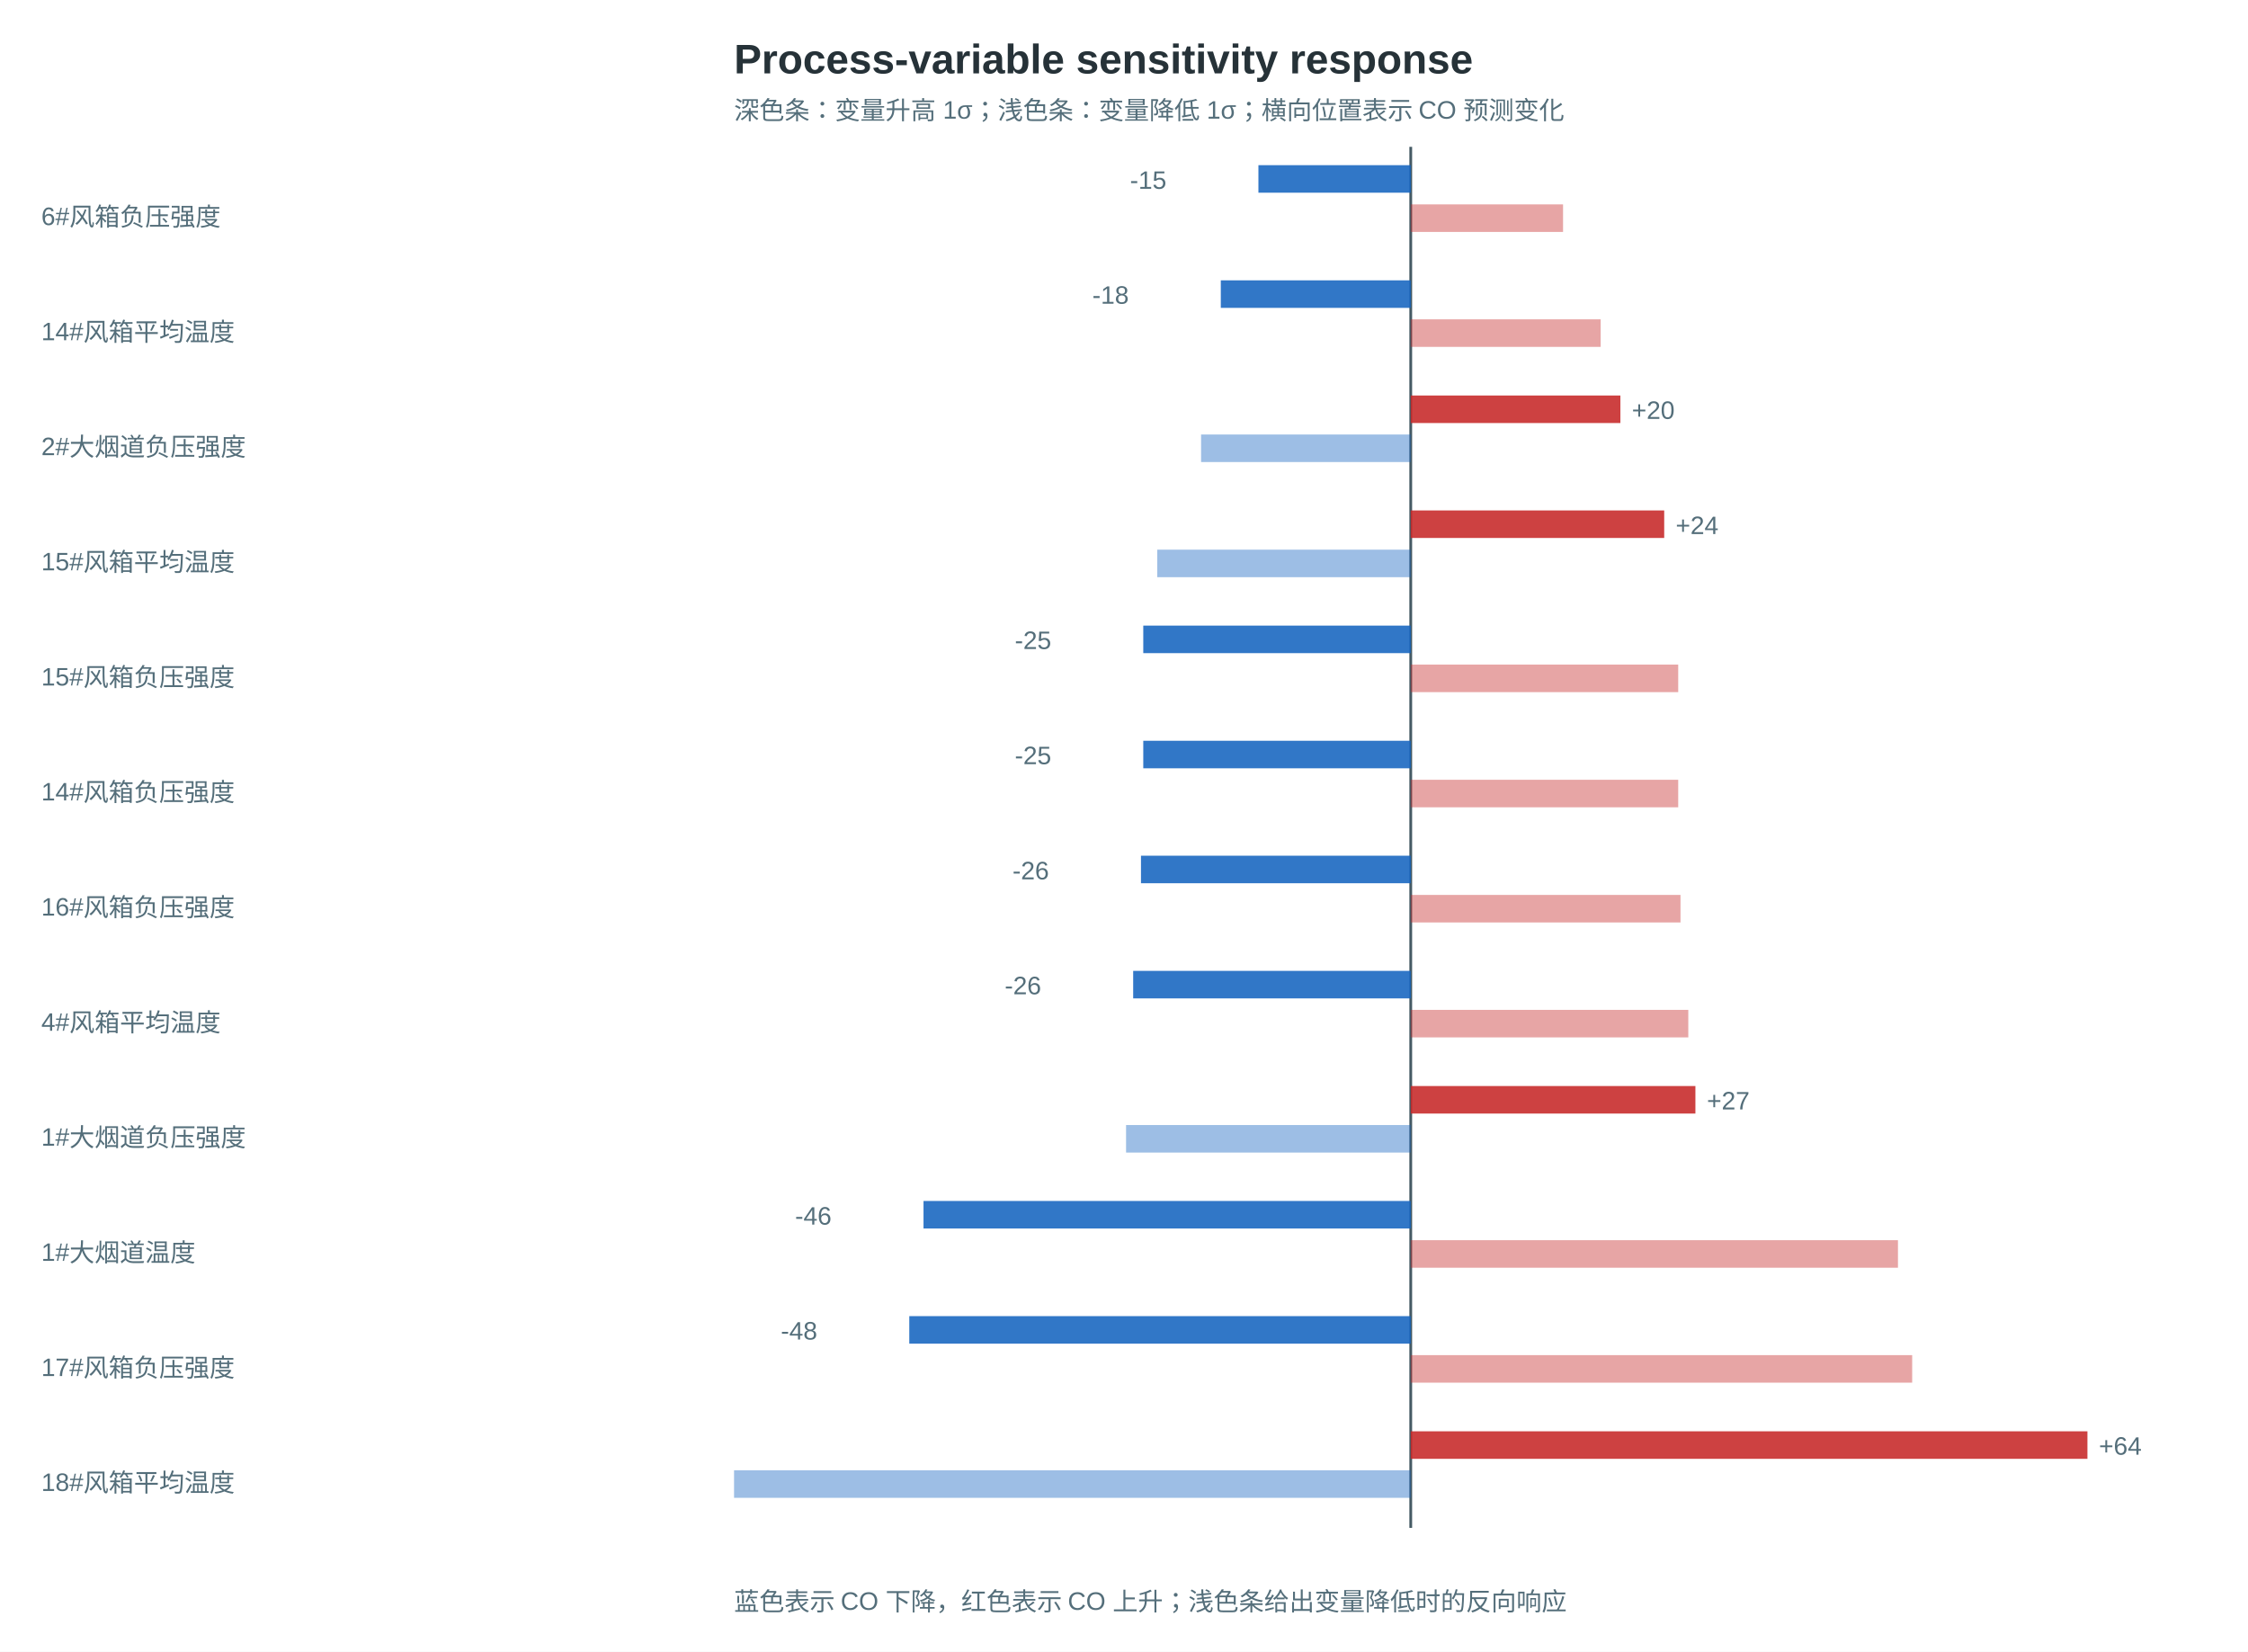
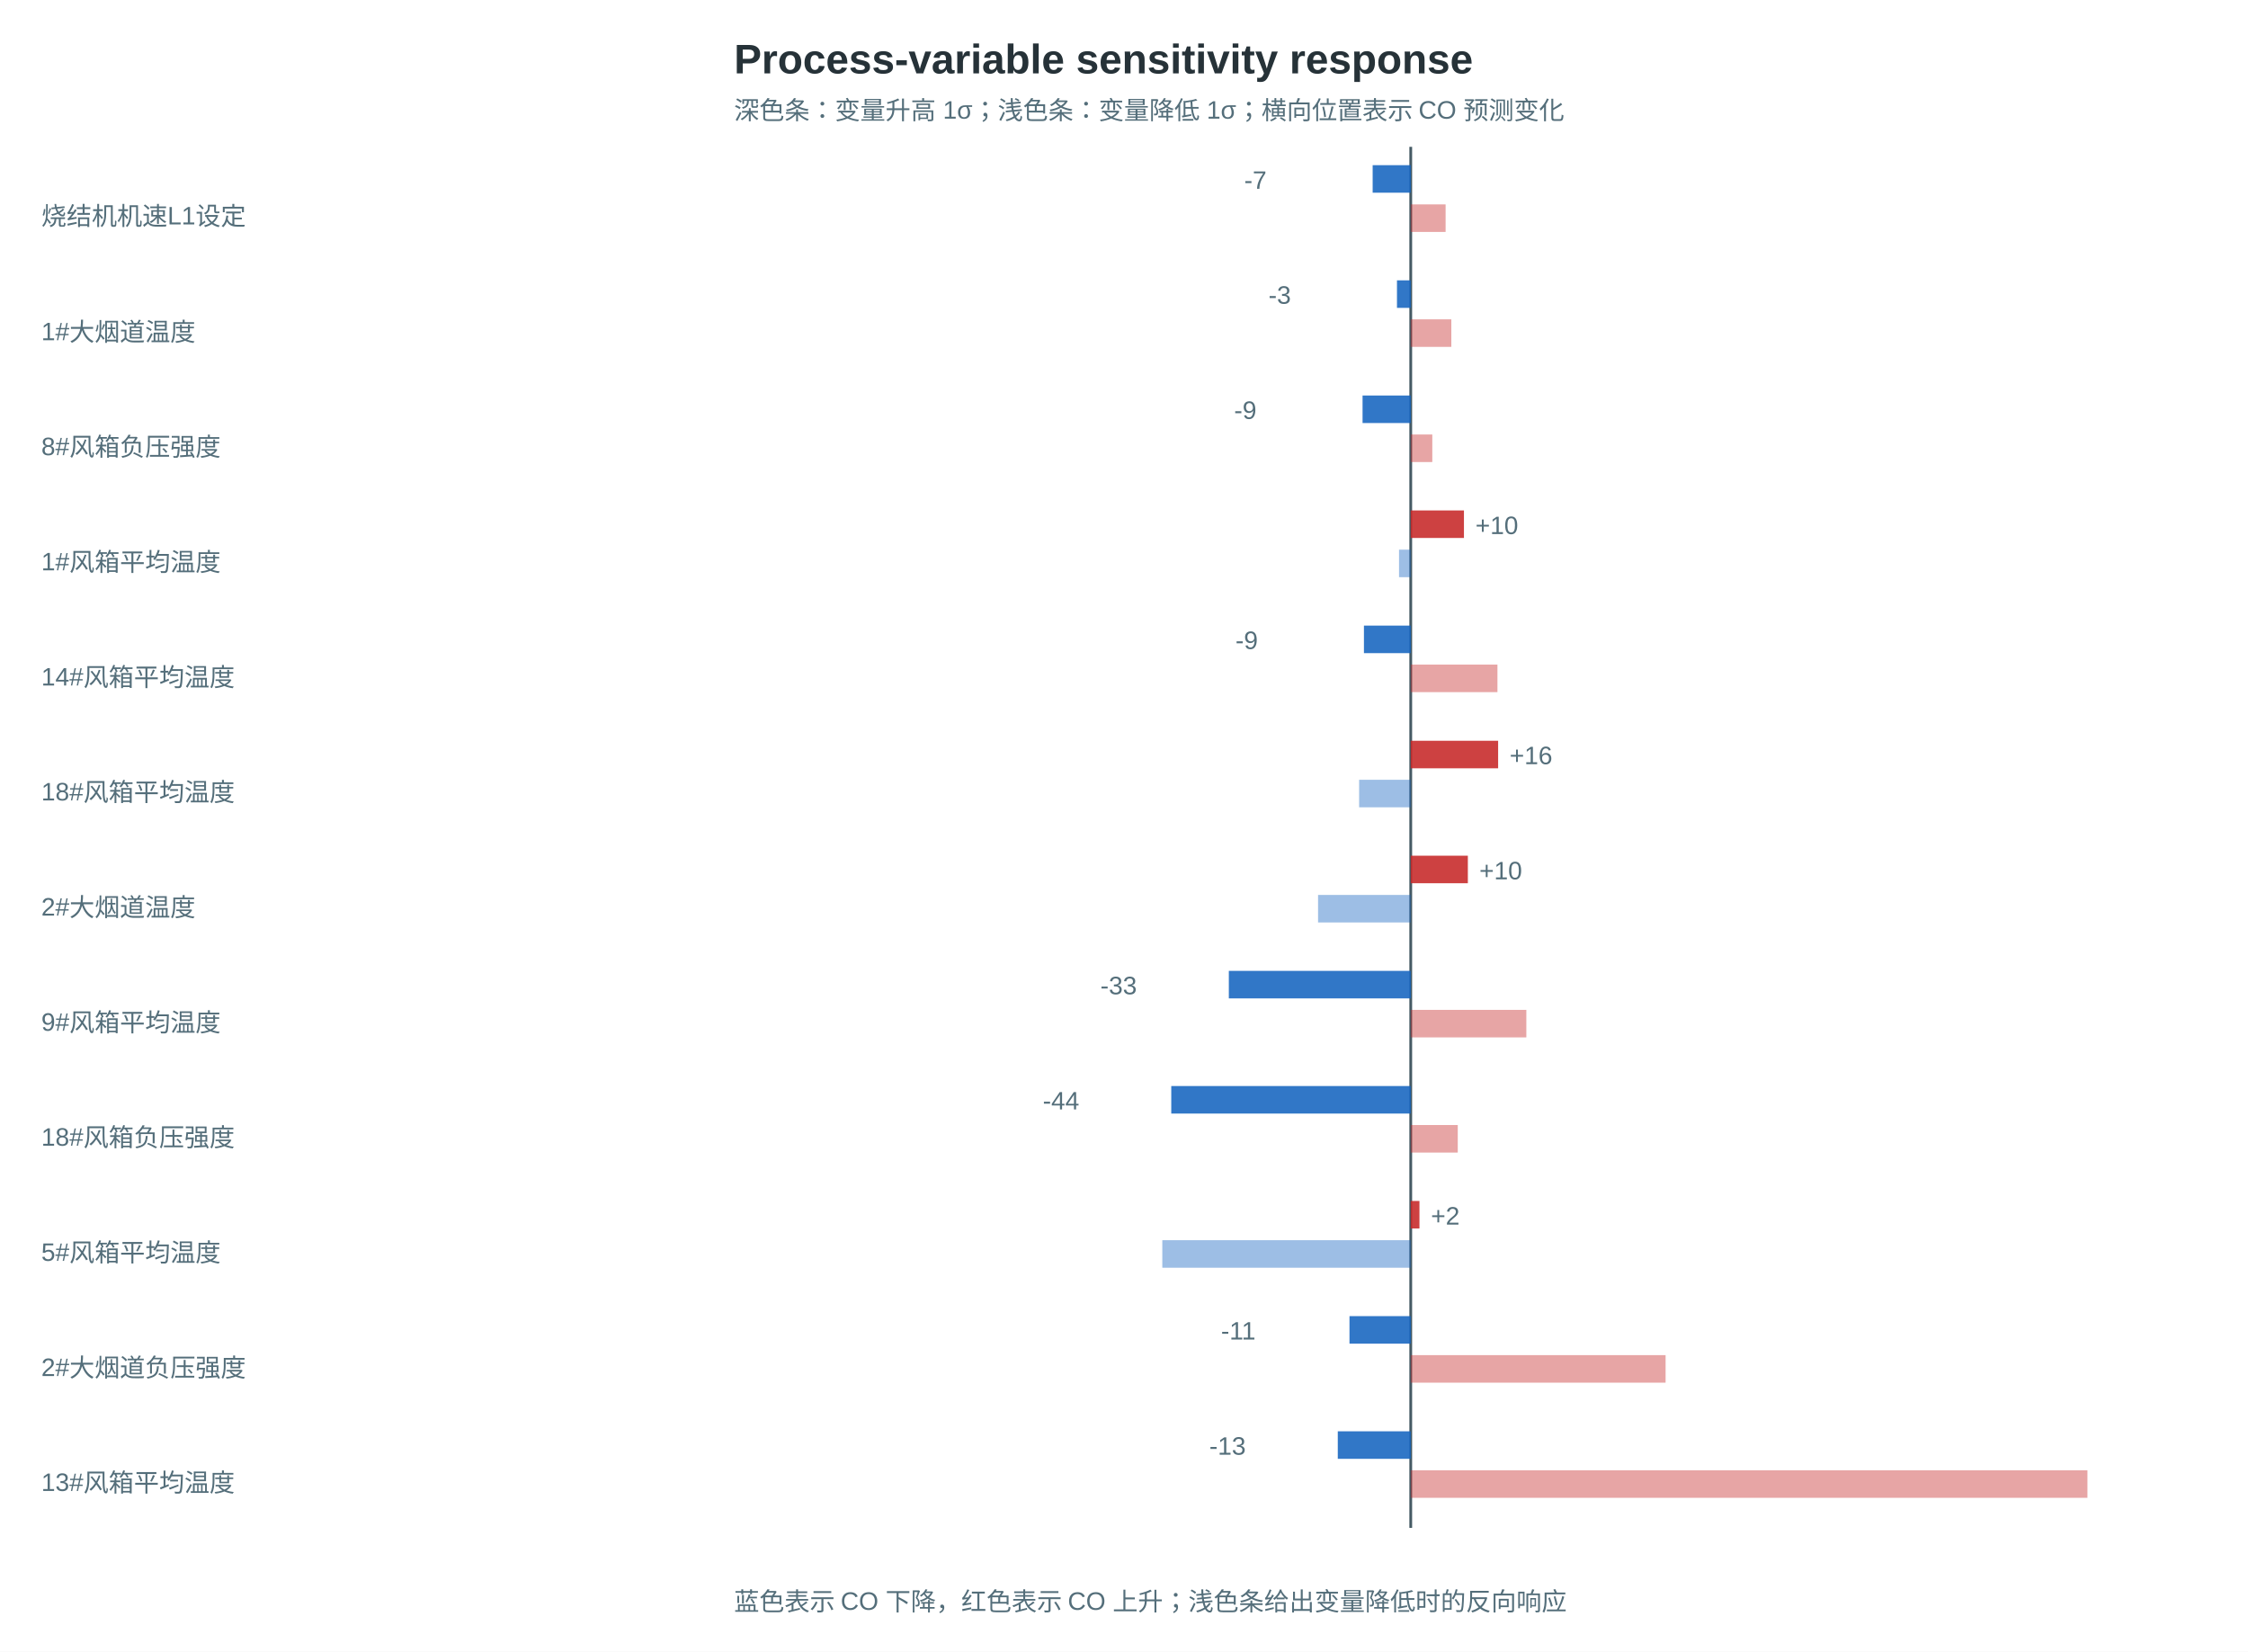
<svg xmlns="http://www.w3.org/2000/svg" width="980" height="720" viewBox="0 0 980 720">
  <rect width="100%" height="100%" fill="#ffffff" />
  <style>text{font-family:Arial,Microsoft YaHei,sans-serif;font-size:13px;fill:#263238}.title{font-size:18px;font-weight:700}.small{font-size:11px;fill:#546E7A}.axis{stroke:#607D8B;stroke-width:1}.grid{stroke:#ECEFF1;stroke-width:1}.line1{fill:none;stroke:#1565C0;stroke-width:2}.line2{fill:none;stroke:#EF6C00;stroke-width:2}.line3{fill:none;stroke:#2E7D32;stroke-width:2}.bar{fill:#26A69A}.dot1{fill:#1565C0;opacity:.68}.dot2{fill:#EF6C00;opacity:.62}</style>
  <text x="320" y="32" class="title">Process-variable sensitivity response</text>
  <text x="320" y="52" class="small">深色条：变量升高 1σ；浅色条：变量降低 1σ；横向位置表示 CO 预测变化</text>
  <line x1="615.0" y1="64" x2="615.0" y2="666" stroke="#455A64" stroke-width="1.2" />
-   <text x="18" y="98.1" class="small">6#风箱负压强度</text>
-   <rect x="548.6" y="72.0" width="66.4" height="12.0" fill="#1565C0" opacity="0.88" />
-   <text x="492.6" y="82.3" class="small">-15</text>
-   <rect x="615.0" y="89.1" width="66.4" height="12.0" fill="#C62828" opacity="0.42" />
-   <text x="18" y="148.3" class="small">14#风箱平均温度</text>
-   <rect x="532.2" y="122.2" width="82.8" height="12.0" fill="#1565C0" opacity="0.88" />
-   <text x="476.2" y="132.4" class="small">-18</text>
-   <rect x="615.0" y="139.2" width="82.8" height="12.0" fill="#C62828" opacity="0.42" />
-   <text x="18" y="198.4" class="small">2#大烟道负压强度</text>
-   <rect x="615.0" y="172.4" width="91.4" height="12.0" fill="#C62828" opacity="0.88" />
-   <text x="711.4" y="182.6" class="small">+20</text>
-   <rect x="523.6" y="189.4" width="91.4" height="12.0" fill="#1565C0" opacity="0.42" />
-   <text x="18" y="248.6" class="small">15#风箱平均温度</text>
-   <rect x="615.0" y="222.5" width="110.5" height="12.0" fill="#C62828" opacity="0.88" />
-   <text x="730.5" y="232.8" class="small">+24</text>
-   <rect x="504.5" y="239.6" width="110.5" height="12.0" fill="#1565C0" opacity="0.42" />
-   <text x="18" y="298.8" class="small">15#风箱负压强度</text>
-   <rect x="498.4" y="272.7" width="116.6" height="12.0" fill="#1565C0" opacity="0.88" />
-   <text x="442.4" y="282.9" class="small">-25</text>
-   <rect x="615.0" y="289.7" width="116.6" height="12.0" fill="#C62828" opacity="0.42" />
-   <text x="18" y="348.9" class="small">14#风箱负压强度</text>
-   <rect x="498.4" y="322.9" width="116.6" height="12.0" fill="#1565C0" opacity="0.88" />
-   <text x="442.4" y="333.1" class="small">-25</text>
-   <rect x="615.0" y="339.9" width="116.6" height="12.0" fill="#C62828" opacity="0.42" />
-   <text x="18" y="399.1" class="small">16#风箱负压强度</text>
-   <rect x="497.4" y="373.0" width="117.6" height="12.0" fill="#1565C0" opacity="0.88" />
-   <text x="441.4" y="383.3" class="small">-26</text>
-   <rect x="615.0" y="390.1" width="117.6" height="12.0" fill="#C62828" opacity="0.42" />
-   <text x="18" y="449.3" class="small">4#风箱平均温度</text>
-   <rect x="494.0" y="423.2" width="121.0" height="12.0" fill="#1565C0" opacity="0.88" />
-   <text x="438.0" y="433.4" class="small">-26</text>
-   <rect x="615.0" y="440.2" width="121.0" height="12.0" fill="#C62828" opacity="0.42" />
-   <text x="18" y="499.4" class="small">1#大烟道负压强度</text>
-   <rect x="615.0" y="473.4" width="124.1" height="12.0" fill="#C62828" opacity="0.88" />
-   <text x="744.1" y="483.6" class="small">+27</text>
-   <rect x="490.9" y="490.4" width="124.1" height="12.0" fill="#1565C0" opacity="0.42" />
-   <text x="18" y="549.6" class="small">1#大烟道温度</text>
-   <rect x="402.6" y="523.5" width="212.4" height="12.0" fill="#1565C0" opacity="0.88" />
-   <text x="346.6" y="533.8" class="small">-46</text>
-   <rect x="615.0" y="540.6" width="212.4" height="12.0" fill="#C62828" opacity="0.42" />
-   <text x="18" y="599.8" class="small">17#风箱负压强度</text>
-   <rect x="396.4" y="573.7" width="218.6" height="12.0" fill="#1565C0" opacity="0.88" />
-   <text x="340.4" y="583.9" class="small">-48</text>
-   <rect x="615.0" y="590.7" width="218.6" height="12.0" fill="#C62828" opacity="0.42" />
-   <text x="18" y="649.9" class="small">18#风箱平均温度</text>
-   <rect x="615.0" y="623.9" width="295.0" height="12.0" fill="#C62828" opacity="0.88" />
-   <text x="915.0" y="634.1" class="small">+64</text>
-   <rect x="320.0" y="640.9" width="295.0" height="12.0" fill="#1565C0" opacity="0.42" />
+   <text x="18" y="98.1" class="small">烧结机机速L1设定</text>
+   <rect x="598.4" y="72.0" width="16.6" height="12.0" fill="#1565C0" opacity="0.88" />
+   <text x="542.4" y="82.3" class="small">-7</text>
+   <rect x="615.0" y="89.1" width="15.2" height="12.0" fill="#C62828" opacity="0.42" />
+   <text x="18" y="148.3" class="small">1#大烟道温度</text>
+   <rect x="609.0" y="122.2" width="6.0" height="12.0" fill="#1565C0" opacity="0.88" />
+   <text x="553.0" y="132.4" class="small">-3</text>
+   <rect x="615.0" y="139.2" width="17.7" height="12.0" fill="#C62828" opacity="0.42" />
+   <text x="18" y="198.4" class="small">8#风箱负压强度</text>
+   <rect x="594.0" y="172.4" width="21.0" height="12.0" fill="#1565C0" opacity="0.88" />
+   <text x="538.0" y="182.6" class="small">-9</text>
+   <rect x="615.0" y="189.4" width="9.4" height="12.0" fill="#C62828" opacity="0.42" />
+   <text x="18" y="248.6" class="small">1#风箱平均温度</text>
+   <rect x="615.0" y="222.5" width="23.2" height="12.0" fill="#C62828" opacity="0.88" />
+   <text x="643.2" y="232.8" class="small">+10</text>
+   <rect x="609.9" y="239.6" width="5.1" height="12.0" fill="#1565C0" opacity="0.42" />
+   <text x="18" y="298.8" class="small">14#风箱平均温度</text>
+   <rect x="594.6" y="272.7" width="20.4" height="12.0" fill="#1565C0" opacity="0.88" />
+   <text x="538.6" y="282.9" class="small">-9</text>
+   <rect x="615.0" y="289.7" width="37.8" height="12.0" fill="#C62828" opacity="0.42" />
+   <text x="18" y="348.9" class="small">18#风箱平均温度</text>
+   <rect x="615.0" y="322.9" width="38.1" height="12.0" fill="#C62828" opacity="0.88" />
+   <text x="658.1" y="333.1" class="small">+16</text>
+   <rect x="592.5" y="339.9" width="22.5" height="12.0" fill="#1565C0" opacity="0.42" />
+   <text x="18" y="399.1" class="small">2#大烟道温度</text>
+   <rect x="615.0" y="373.0" width="24.9" height="12.0" fill="#C62828" opacity="0.88" />
+   <text x="644.9" y="383.3" class="small">+10</text>
+   <rect x="574.6" y="390.1" width="40.4" height="12.0" fill="#1565C0" opacity="0.42" />
+   <text x="18" y="449.3" class="small">9#风箱平均温度</text>
+   <rect x="535.7" y="423.2" width="79.3" height="12.0" fill="#1565C0" opacity="0.88" />
+   <text x="479.7" y="433.4" class="small">-33</text>
+   <rect x="615.0" y="440.2" width="50.4" height="12.0" fill="#C62828" opacity="0.42" />
+   <text x="18" y="499.4" class="small">18#风箱负压强度</text>
+   <rect x="510.6" y="473.4" width="104.4" height="12.0" fill="#1565C0" opacity="0.88" />
+   <text x="454.6" y="483.6" class="small">-44</text>
+   <rect x="615.0" y="490.4" width="20.5" height="12.0" fill="#C62828" opacity="0.42" />
+   <text x="18" y="549.6" class="small">5#风箱平均温度</text>
+   <rect x="615.0" y="523.5" width="3.8" height="12.0" fill="#C62828" opacity="0.88" />
+   <text x="623.8" y="533.8" class="small">+2</text>
+   <rect x="506.7" y="540.6" width="108.3" height="12.0" fill="#1565C0" opacity="0.42" />
+   <text x="18" y="599.8" class="small">2#大烟道负压强度</text>
+   <rect x="588.3" y="573.7" width="26.7" height="12.0" fill="#1565C0" opacity="0.88" />
+   <text x="532.3" y="583.9" class="small">-11</text>
+   <rect x="615.0" y="590.7" width="111.1" height="12.0" fill="#C62828" opacity="0.42" />
+   <text x="18" y="649.9" class="small">13#风箱平均温度</text>
+   <rect x="583.2" y="623.9" width="31.8" height="12.0" fill="#1565C0" opacity="0.88" />
+   <text x="527.2" y="634.1" class="small">-13</text>
+   <rect x="615.0" y="640.9" width="295.0" height="12.0" fill="#C62828" opacity="0.42" />
  <text x="320" y="702" class="small">蓝色表示 CO 下降，红色表示 CO 上升；浅色条给出变量降低时的反向响应</text>
</svg>
